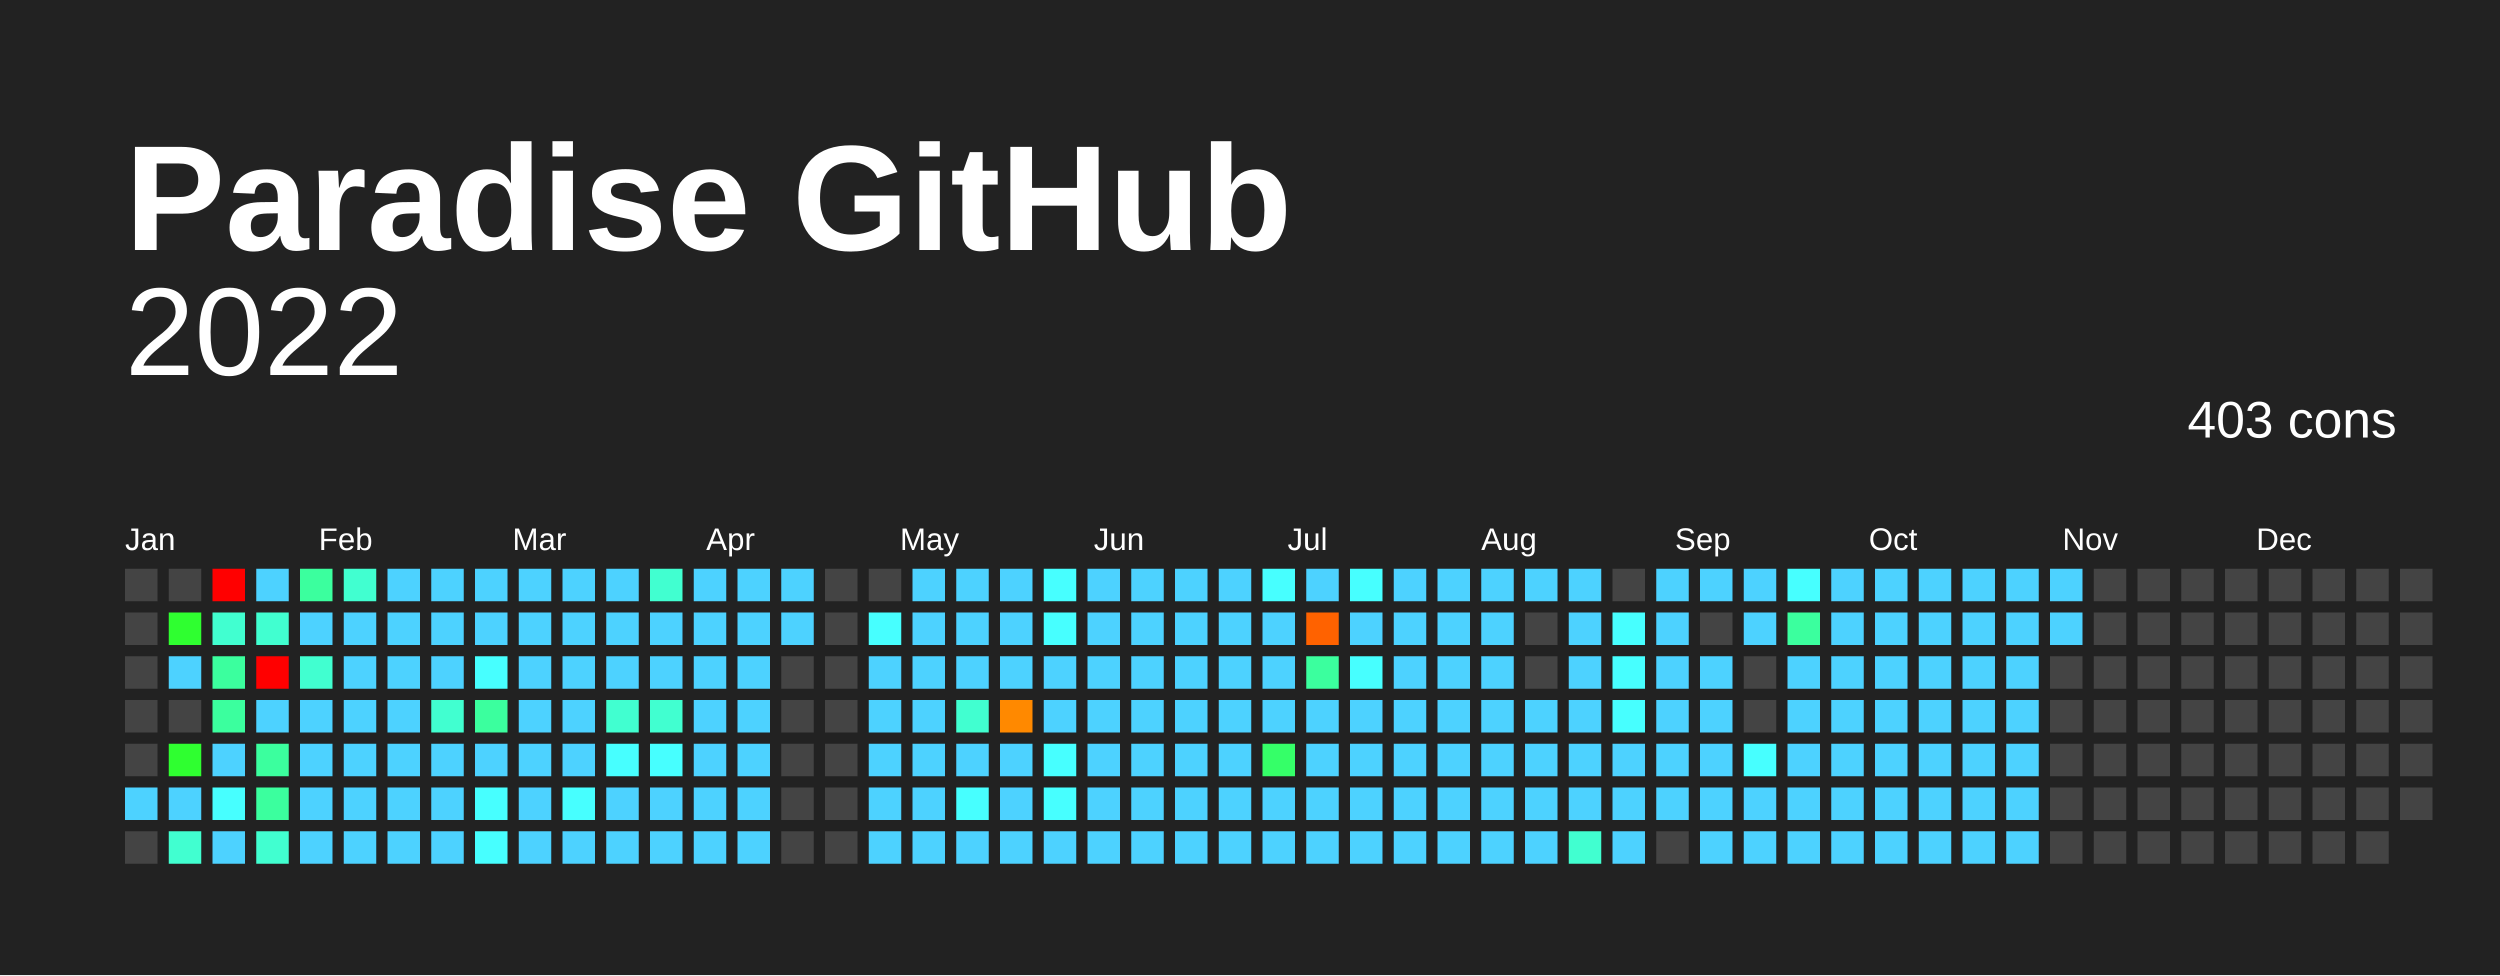
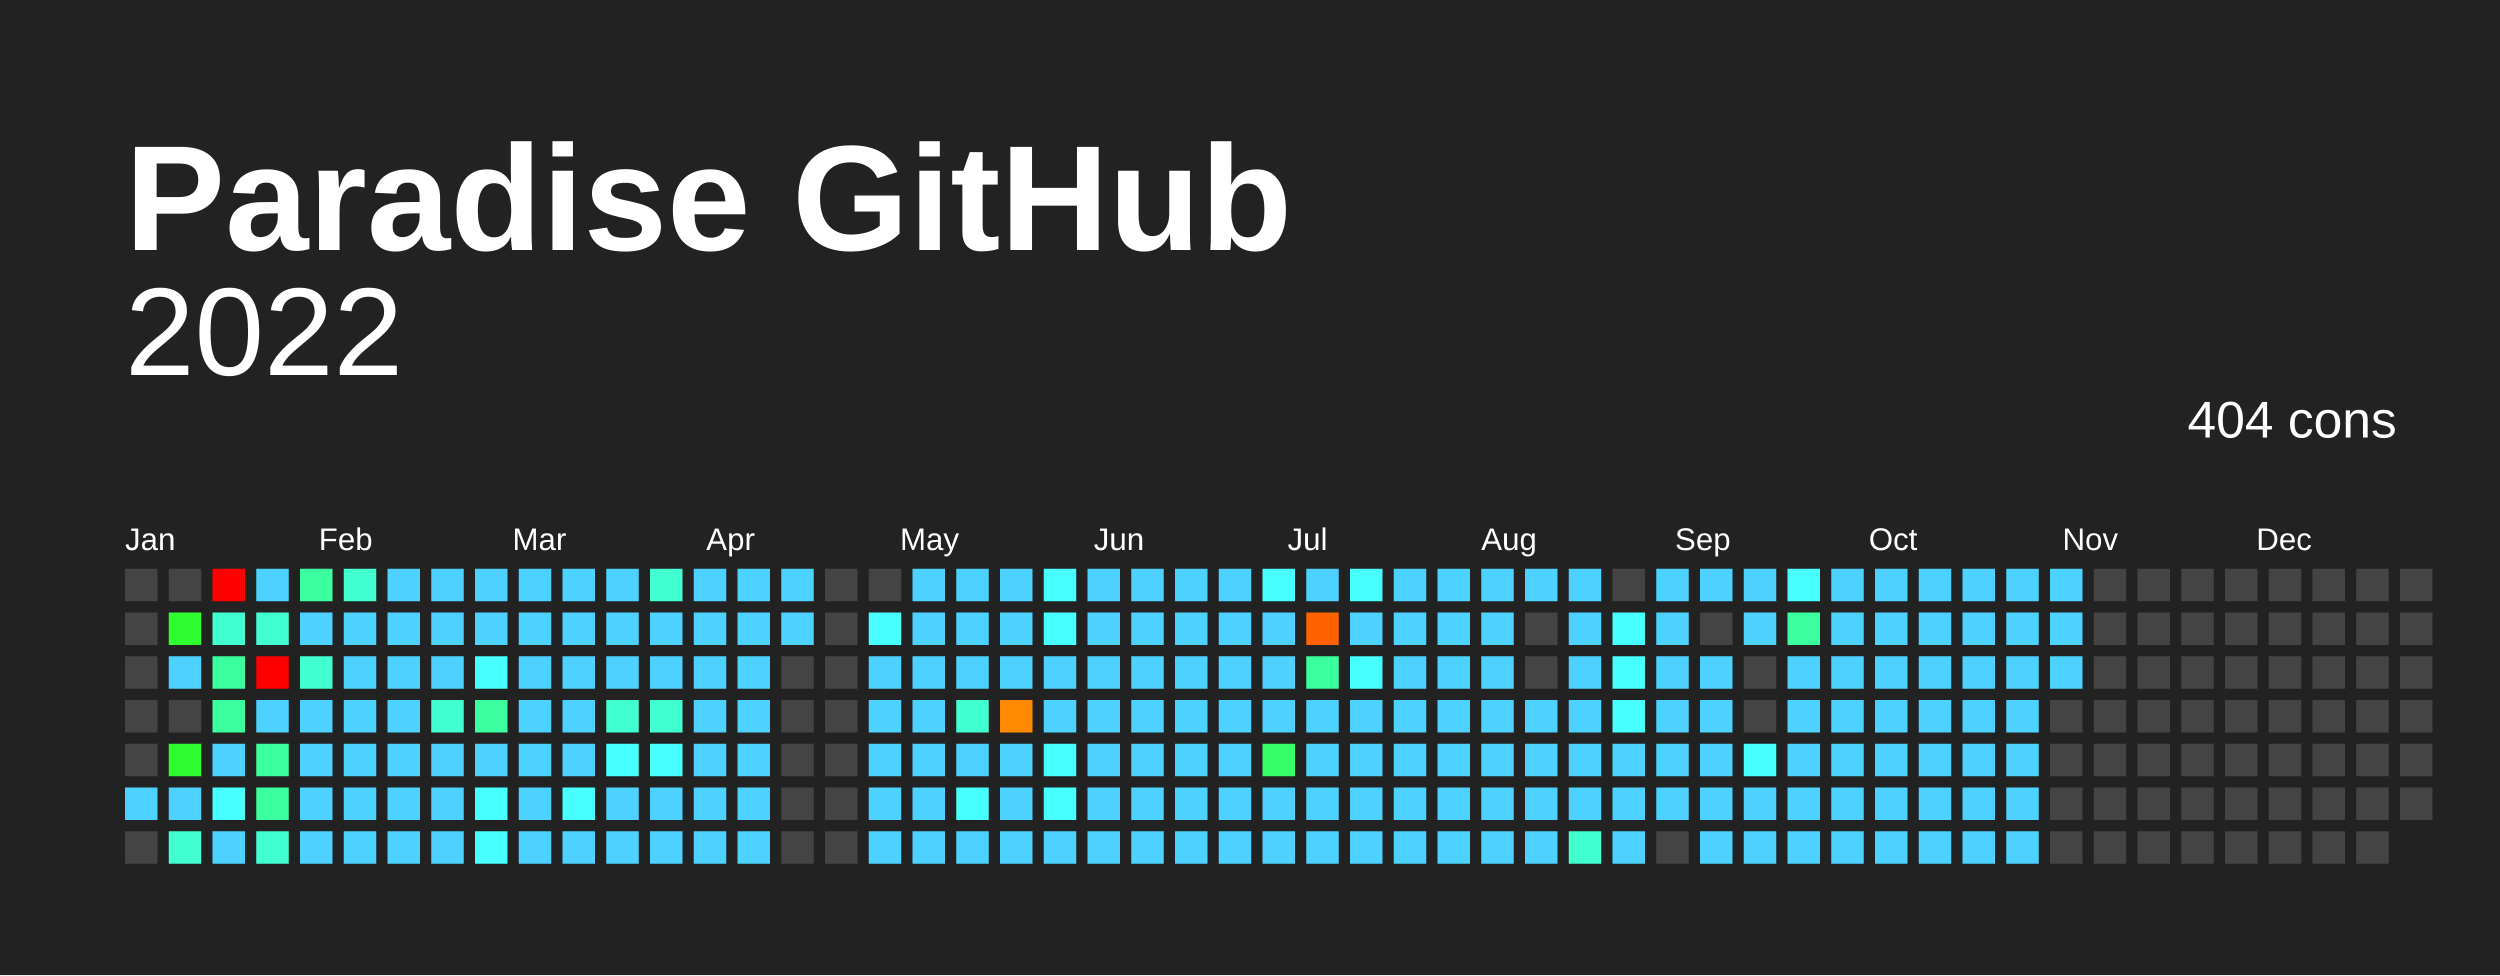
<svg xmlns="http://www.w3.org/2000/svg" baseProfile="full" height="78mm" version="1.1" viewBox="0,0,200,78" width="200mm">
  <defs />
  <rect fill="#222222" height="78" width="200" x="0" y="0" />
  <text fill="#FFFFFF" style="font-size:12px; font-family:Arial; font-weight:bold;" x="10" y="20">Paradise GitHub</text>
  <text alignment-baseline="hanging" fill="#FFFFFF" style="font-size:10.0px; font-family:Arial;" x="10" y="30">2022</text>
-   <text alignment-baseline="hanging" fill="#FFFFFF" style="font-size:4.125px; font-family:Arial;" x="175" y="35">403 cons</text>
+   <text alignment-baseline="hanging" fill="#FFFFFF" style="font-size:4.125px; font-family:Arial;" x="175" y="35">404 cons</text>
  <text fill="#FFFFFF" style="font-size:2.5px; font-family:Arial" x="10.0" y="44">Jan</text>
  <text fill="#FFFFFF" style="font-size:2.5px; font-family:Arial" x="25.5" y="44">Feb</text>
  <text fill="#FFFFFF" style="font-size:2.5px; font-family:Arial" x="41.0" y="44">Mar</text>
  <text fill="#FFFFFF" style="font-size:2.5px; font-family:Arial" x="56.5" y="44">Apr</text>
  <text fill="#FFFFFF" style="font-size:2.5px; font-family:Arial" x="72.0" y="44">May</text>
  <text fill="#FFFFFF" style="font-size:2.5px; font-family:Arial" x="87.5" y="44">Jun</text>
  <text fill="#FFFFFF" style="font-size:2.5px; font-family:Arial" x="103.0" y="44">Jul</text>
  <text fill="#FFFFFF" style="font-size:2.5px; font-family:Arial" x="118.5" y="44">Aug</text>
  <text fill="#FFFFFF" style="font-size:2.5px; font-family:Arial" x="134.0" y="44">Sep</text>
  <text fill="#FFFFFF" style="font-size:2.5px; font-family:Arial" x="149.5" y="44">Oct</text>
  <text fill="#FFFFFF" style="font-size:2.5px; font-family:Arial" x="165.0" y="44">Nov</text>
  <text fill="#FFFFFF" style="font-size:2.5px; font-family:Arial" x="180.5" y="44">Dec</text>
  <rect fill="#444444" height="2.6" width="2.6" x="10.0" y="45.5" />
  <rect fill="#444444" height="2.6" width="2.6" x="10.0" y="49.0" />
  <rect fill="#444444" height="2.6" width="2.6" x="10.0" y="52.5" />
  <rect fill="#444444" height="2.6" width="2.6" x="10.0" y="56.0" />
  <rect fill="#444444" height="2.6" width="2.6" x="10.0" y="59.5" />
  <rect fill="#4dd2ff" height="2.6" width="2.6" x="10.0" y="63.0" />
  <rect fill="#444444" height="2.6" width="2.6" x="10.0" y="66.5" />
  <rect fill="#444444" height="2.6" width="2.6" x="13.5" y="45.5" />
  <rect fill="#2fff30" height="2.6" width="2.6" x="13.5" y="49.0" />
  <rect fill="#4dd2ff" height="2.6" width="2.6" x="13.5" y="52.5" />
  <rect fill="#444444" height="2.6" width="2.6" x="13.5" y="56.0" />
  <rect fill="#2fff30" height="2.6" width="2.6" x="13.5" y="59.5" />
  <rect fill="#4dd2ff" height="2.6" width="2.6" x="13.5" y="63.0" />
  <rect fill="#41ffd0" height="2.6" width="2.6" x="13.5" y="66.5" />
  <rect fill="red" height="2.6" width="2.6" x="17.0" y="45.5" />
  <rect fill="#41ffd0" height="2.6" width="2.6" x="17.0" y="49.0" />
  <rect fill="#3bff9e" height="2.6" width="2.6" x="17.0" y="52.5" />
  <rect fill="#3bff9e" height="2.6" width="2.6" x="17.0" y="56.0" />
  <rect fill="#4dd2ff" height="2.6" width="2.6" x="17.0" y="59.5" />
  <rect fill="#47ffff" height="2.6" width="2.6" x="17.0" y="63.0" />
  <rect fill="#4dd2ff" height="2.6" width="2.6" x="17.0" y="66.5" />
  <rect fill="#4dd2ff" height="2.6" width="2.6" x="20.5" y="45.5" />
  <rect fill="#41ffd0" height="2.6" width="2.6" x="20.5" y="49.0" />
  <rect fill="red" height="2.6" width="2.6" x="20.5" y="52.5" />
  <rect fill="#4dd2ff" height="2.6" width="2.6" x="20.5" y="56.0" />
  <rect fill="#3bff9e" height="2.6" width="2.6" x="20.5" y="59.5" />
  <rect fill="#3bff9e" height="2.6" width="2.6" x="20.5" y="63.0" />
  <rect fill="#41ffd0" height="2.6" width="2.6" x="20.5" y="66.5" />
  <rect fill="#3bff9e" height="2.6" width="2.6" x="24.0" y="45.5" />
  <rect fill="#4dd2ff" height="2.6" width="2.6" x="24.0" y="49.0" />
  <rect fill="#41ffd0" height="2.6" width="2.6" x="24.0" y="52.5" />
  <rect fill="#4dd2ff" height="2.6" width="2.6" x="24.0" y="56.0" />
  <rect fill="#4dd2ff" height="2.6" width="2.6" x="24.0" y="59.5" />
  <rect fill="#4dd2ff" height="2.6" width="2.6" x="24.0" y="63.0" />
  <rect fill="#4dd2ff" height="2.6" width="2.6" x="24.0" y="66.5" />
  <rect fill="#41ffd0" height="2.6" width="2.6" x="27.5" y="45.5" />
  <rect fill="#4dd2ff" height="2.6" width="2.6" x="27.5" y="49.0" />
  <rect fill="#4dd2ff" height="2.6" width="2.6" x="27.5" y="52.5" />
  <rect fill="#4dd2ff" height="2.6" width="2.6" x="27.5" y="56.0" />
  <rect fill="#4dd2ff" height="2.6" width="2.6" x="27.5" y="59.5" />
  <rect fill="#4dd2ff" height="2.6" width="2.6" x="27.5" y="63.0" />
  <rect fill="#4dd2ff" height="2.6" width="2.6" x="27.5" y="66.5" />
  <rect fill="#4dd2ff" height="2.6" width="2.6" x="31.0" y="45.5" />
  <rect fill="#4dd2ff" height="2.6" width="2.6" x="31.0" y="49.0" />
  <rect fill="#4dd2ff" height="2.6" width="2.6" x="31.0" y="52.5" />
  <rect fill="#4dd2ff" height="2.6" width="2.6" x="31.0" y="56.0" />
  <rect fill="#4dd2ff" height="2.6" width="2.6" x="31.0" y="59.5" />
  <rect fill="#4dd2ff" height="2.6" width="2.6" x="31.0" y="63.0" />
  <rect fill="#4dd2ff" height="2.6" width="2.6" x="31.0" y="66.5" />
  <rect fill="#4dd2ff" height="2.6" width="2.6" x="34.5" y="45.5" />
  <rect fill="#4dd2ff" height="2.6" width="2.6" x="34.5" y="49.0" />
  <rect fill="#4dd2ff" height="2.6" width="2.6" x="34.5" y="52.5" />
  <rect fill="#41ffd0" height="2.6" width="2.6" x="34.5" y="56.0" />
  <rect fill="#4dd2ff" height="2.6" width="2.6" x="34.5" y="59.5" />
  <rect fill="#4dd2ff" height="2.6" width="2.6" x="34.5" y="63.0" />
  <rect fill="#4dd2ff" height="2.6" width="2.6" x="34.5" y="66.5" />
  <rect fill="#4dd2ff" height="2.6" width="2.6" x="38.0" y="45.5" />
  <rect fill="#4dd2ff" height="2.6" width="2.6" x="38.0" y="49.0" />
  <rect fill="#47ffff" height="2.6" width="2.6" x="38.0" y="52.5" />
  <rect fill="#3bff9e" height="2.6" width="2.6" x="38.0" y="56.0" />
  <rect fill="#4dd2ff" height="2.6" width="2.6" x="38.0" y="59.5" />
  <rect fill="#47ffff" height="2.6" width="2.6" x="38.0" y="63.0" />
  <rect fill="#47ffff" height="2.6" width="2.6" x="38.0" y="66.5" />
  <rect fill="#4dd2ff" height="2.6" width="2.6" x="41.5" y="45.5" />
  <rect fill="#4dd2ff" height="2.6" width="2.6" x="41.5" y="49.0" />
  <rect fill="#4dd2ff" height="2.6" width="2.6" x="41.5" y="52.5" />
  <rect fill="#4dd2ff" height="2.6" width="2.6" x="41.5" y="56.0" />
  <rect fill="#4dd2ff" height="2.6" width="2.6" x="41.5" y="59.5" />
  <rect fill="#4dd2ff" height="2.6" width="2.6" x="41.5" y="63.0" />
  <rect fill="#4dd2ff" height="2.6" width="2.6" x="41.5" y="66.5" />
  <rect fill="#4dd2ff" height="2.6" width="2.6" x="45.0" y="45.5" />
  <rect fill="#4dd2ff" height="2.6" width="2.6" x="45.0" y="49.0" />
  <rect fill="#4dd2ff" height="2.6" width="2.6" x="45.0" y="52.5" />
  <rect fill="#4dd2ff" height="2.6" width="2.6" x="45.0" y="56.0" />
  <rect fill="#4dd2ff" height="2.6" width="2.6" x="45.0" y="59.5" />
  <rect fill="#47ffff" height="2.6" width="2.6" x="45.0" y="63.0" />
  <rect fill="#4dd2ff" height="2.6" width="2.6" x="45.0" y="66.5" />
  <rect fill="#4dd2ff" height="2.6" width="2.6" x="48.5" y="45.5" />
  <rect fill="#4dd2ff" height="2.6" width="2.6" x="48.5" y="49.0" />
  <rect fill="#4dd2ff" height="2.6" width="2.6" x="48.5" y="52.5" />
  <rect fill="#41ffd0" height="2.6" width="2.6" x="48.5" y="56.0" />
  <rect fill="#47ffff" height="2.6" width="2.6" x="48.5" y="59.5" />
  <rect fill="#4dd2ff" height="2.6" width="2.6" x="48.5" y="63.0" />
  <rect fill="#4dd2ff" height="2.6" width="2.6" x="48.5" y="66.5" />
  <rect fill="#41ffd0" height="2.6" width="2.6" x="52.0" y="45.5" />
  <rect fill="#4dd2ff" height="2.6" width="2.6" x="52.0" y="49.0" />
  <rect fill="#4dd2ff" height="2.6" width="2.6" x="52.0" y="52.5" />
  <rect fill="#41ffd0" height="2.6" width="2.6" x="52.0" y="56.0" />
  <rect fill="#47ffff" height="2.6" width="2.6" x="52.0" y="59.5" />
  <rect fill="#4dd2ff" height="2.6" width="2.6" x="52.0" y="63.0" />
  <rect fill="#4dd2ff" height="2.6" width="2.6" x="52.0" y="66.5" />
  <rect fill="#4dd2ff" height="2.6" width="2.6" x="55.5" y="45.5" />
  <rect fill="#4dd2ff" height="2.6" width="2.6" x="55.5" y="49.0" />
  <rect fill="#4dd2ff" height="2.6" width="2.6" x="55.5" y="52.5" />
  <rect fill="#4dd2ff" height="2.6" width="2.6" x="55.5" y="56.0" />
  <rect fill="#4dd2ff" height="2.6" width="2.6" x="55.5" y="59.5" />
  <rect fill="#4dd2ff" height="2.6" width="2.6" x="55.5" y="63.0" />
  <rect fill="#4dd2ff" height="2.6" width="2.6" x="55.5" y="66.5" />
  <rect fill="#4dd2ff" height="2.6" width="2.6" x="59.0" y="45.5" />
  <rect fill="#4dd2ff" height="2.6" width="2.6" x="59.0" y="49.0" />
  <rect fill="#4dd2ff" height="2.6" width="2.6" x="59.0" y="52.5" />
  <rect fill="#4dd2ff" height="2.6" width="2.6" x="59.0" y="56.0" />
  <rect fill="#4dd2ff" height="2.6" width="2.6" x="59.0" y="59.5" />
  <rect fill="#4dd2ff" height="2.6" width="2.6" x="59.0" y="63.0" />
  <rect fill="#4dd2ff" height="2.6" width="2.6" x="59.0" y="66.5" />
  <rect fill="#4dd2ff" height="2.6" width="2.6" x="62.5" y="45.5" />
  <rect fill="#4dd2ff" height="2.6" width="2.6" x="62.5" y="49.0" />
  <rect fill="#444444" height="2.6" width="2.6" x="62.5" y="52.5" />
  <rect fill="#444444" height="2.6" width="2.6" x="62.5" y="56.0" />
  <rect fill="#444444" height="2.6" width="2.6" x="62.5" y="59.5" />
  <rect fill="#444444" height="2.6" width="2.6" x="62.5" y="63.0" />
  <rect fill="#444444" height="2.6" width="2.6" x="62.5" y="66.5" />
  <rect fill="#444444" height="2.6" width="2.6" x="66.0" y="45.5" />
  <rect fill="#444444" height="2.6" width="2.6" x="66.0" y="49.0" />
  <rect fill="#444444" height="2.6" width="2.6" x="66.0" y="52.5" />
  <rect fill="#444444" height="2.6" width="2.6" x="66.0" y="56.0" />
  <rect fill="#444444" height="2.6" width="2.6" x="66.0" y="59.5" />
  <rect fill="#444444" height="2.6" width="2.6" x="66.0" y="63.0" />
  <rect fill="#444444" height="2.6" width="2.6" x="66.0" y="66.5" />
  <rect fill="#444444" height="2.6" width="2.6" x="69.5" y="45.5" />
  <rect fill="#47ffff" height="2.6" width="2.6" x="69.5" y="49.0" />
  <rect fill="#4dd2ff" height="2.6" width="2.6" x="69.5" y="52.5" />
  <rect fill="#4dd2ff" height="2.6" width="2.6" x="69.5" y="56.0" />
  <rect fill="#4dd2ff" height="2.6" width="2.6" x="69.5" y="59.5" />
  <rect fill="#4dd2ff" height="2.6" width="2.6" x="69.5" y="63.0" />
  <rect fill="#4dd2ff" height="2.6" width="2.6" x="69.5" y="66.5" />
  <rect fill="#4dd2ff" height="2.6" width="2.6" x="73.0" y="45.5" />
  <rect fill="#4dd2ff" height="2.6" width="2.6" x="73.0" y="49.0" />
  <rect fill="#4dd2ff" height="2.6" width="2.6" x="73.0" y="52.5" />
  <rect fill="#4dd2ff" height="2.6" width="2.6" x="73.0" y="56.0" />
  <rect fill="#4dd2ff" height="2.6" width="2.6" x="73.0" y="59.5" />
  <rect fill="#4dd2ff" height="2.6" width="2.6" x="73.0" y="63.0" />
  <rect fill="#4dd2ff" height="2.6" width="2.6" x="73.0" y="66.5" />
  <rect fill="#4dd2ff" height="2.6" width="2.6" x="76.5" y="45.5" />
  <rect fill="#4dd2ff" height="2.6" width="2.6" x="76.5" y="49.0" />
  <rect fill="#4dd2ff" height="2.6" width="2.6" x="76.5" y="52.5" />
  <rect fill="#41ffd0" height="2.6" width="2.6" x="76.5" y="56.0" />
  <rect fill="#4dd2ff" height="2.6" width="2.6" x="76.5" y="59.5" />
  <rect fill="#47ffff" height="2.6" width="2.6" x="76.5" y="63.0" />
  <rect fill="#4dd2ff" height="2.6" width="2.6" x="76.5" y="66.5" />
  <rect fill="#4dd2ff" height="2.6" width="2.6" x="80.0" y="45.5" />
  <rect fill="#4dd2ff" height="2.6" width="2.6" x="80.0" y="49.0" />
  <rect fill="#4dd2ff" height="2.6" width="2.6" x="80.0" y="52.5" />
  <rect fill="#ff8900" height="2.6" width="2.6" x="80.0" y="56.0" />
  <rect fill="#4dd2ff" height="2.6" width="2.6" x="80.0" y="59.5" />
  <rect fill="#4dd2ff" height="2.6" width="2.6" x="80.0" y="63.0" />
  <rect fill="#4dd2ff" height="2.6" width="2.6" x="80.0" y="66.5" />
  <rect fill="#47ffff" height="2.6" width="2.6" x="83.5" y="45.5" />
  <rect fill="#47ffff" height="2.6" width="2.6" x="83.5" y="49.0" />
  <rect fill="#4dd2ff" height="2.6" width="2.6" x="83.5" y="52.5" />
  <rect fill="#4dd2ff" height="2.6" width="2.6" x="83.5" y="56.0" />
  <rect fill="#47ffff" height="2.6" width="2.6" x="83.5" y="59.5" />
  <rect fill="#47ffff" height="2.6" width="2.6" x="83.5" y="63.0" />
  <rect fill="#4dd2ff" height="2.6" width="2.6" x="83.5" y="66.5" />
  <rect fill="#4dd2ff" height="2.6" width="2.6" x="87.0" y="45.5" />
  <rect fill="#4dd2ff" height="2.6" width="2.6" x="87.0" y="49.0" />
  <rect fill="#4dd2ff" height="2.6" width="2.6" x="87.0" y="52.5" />
  <rect fill="#4dd2ff" height="2.6" width="2.6" x="87.0" y="56.0" />
  <rect fill="#4dd2ff" height="2.6" width="2.6" x="87.0" y="59.5" />
  <rect fill="#4dd2ff" height="2.6" width="2.6" x="87.0" y="63.0" />
  <rect fill="#4dd2ff" height="2.6" width="2.6" x="87.0" y="66.5" />
  <rect fill="#4dd2ff" height="2.6" width="2.6" x="90.5" y="45.5" />
  <rect fill="#4dd2ff" height="2.6" width="2.6" x="90.5" y="49.0" />
  <rect fill="#4dd2ff" height="2.6" width="2.6" x="90.5" y="52.5" />
  <rect fill="#4dd2ff" height="2.6" width="2.6" x="90.5" y="56.0" />
  <rect fill="#4dd2ff" height="2.6" width="2.6" x="90.5" y="59.5" />
  <rect fill="#4dd2ff" height="2.6" width="2.6" x="90.5" y="63.0" />
  <rect fill="#4dd2ff" height="2.6" width="2.6" x="90.5" y="66.5" />
  <rect fill="#4dd2ff" height="2.6" width="2.6" x="94.0" y="45.5" />
  <rect fill="#4dd2ff" height="2.6" width="2.6" x="94.0" y="49.0" />
  <rect fill="#4dd2ff" height="2.6" width="2.6" x="94.0" y="52.5" />
  <rect fill="#4dd2ff" height="2.6" width="2.6" x="94.0" y="56.0" />
  <rect fill="#4dd2ff" height="2.6" width="2.6" x="94.0" y="59.5" />
  <rect fill="#4dd2ff" height="2.6" width="2.6" x="94.0" y="63.0" />
  <rect fill="#4dd2ff" height="2.6" width="2.6" x="94.0" y="66.5" />
  <rect fill="#4dd2ff" height="2.6" width="2.6" x="97.5" y="45.5" />
  <rect fill="#4dd2ff" height="2.6" width="2.6" x="97.5" y="49.0" />
  <rect fill="#4dd2ff" height="2.6" width="2.6" x="97.5" y="52.5" />
  <rect fill="#4dd2ff" height="2.6" width="2.6" x="97.5" y="56.0" />
  <rect fill="#4dd2ff" height="2.6" width="2.6" x="97.5" y="59.5" />
  <rect fill="#4dd2ff" height="2.6" width="2.6" x="97.5" y="63.0" />
  <rect fill="#4dd2ff" height="2.6" width="2.6" x="97.5" y="66.5" />
  <rect fill="#47ffff" height="2.6" width="2.6" x="101.0" y="45.5" />
  <rect fill="#4dd2ff" height="2.6" width="2.6" x="101.0" y="49.0" />
  <rect fill="#4dd2ff" height="2.6" width="2.6" x="101.0" y="52.5" />
  <rect fill="#4dd2ff" height="2.6" width="2.6" x="101.0" y="56.0" />
  <rect fill="#35ff68" height="2.6" width="2.6" x="101.0" y="59.5" />
  <rect fill="#4dd2ff" height="2.6" width="2.6" x="101.0" y="63.0" />
  <rect fill="#4dd2ff" height="2.6" width="2.6" x="101.0" y="66.5" />
  <rect fill="#4dd2ff" height="2.6" width="2.6" x="104.5" y="45.5" />
  <rect fill="#ff6200" height="2.6" width="2.6" x="104.5" y="49.0" />
  <rect fill="#3bff9e" height="2.6" width="2.6" x="104.5" y="52.5" />
  <rect fill="#4dd2ff" height="2.6" width="2.6" x="104.5" y="56.0" />
  <rect fill="#4dd2ff" height="2.6" width="2.6" x="104.5" y="59.5" />
  <rect fill="#4dd2ff" height="2.6" width="2.6" x="104.5" y="63.0" />
  <rect fill="#4dd2ff" height="2.6" width="2.6" x="104.5" y="66.5" />
  <rect fill="#47ffff" height="2.6" width="2.6" x="108.0" y="45.5" />
  <rect fill="#4dd2ff" height="2.6" width="2.6" x="108.0" y="49.0" />
  <rect fill="#47ffff" height="2.6" width="2.6" x="108.0" y="52.5" />
  <rect fill="#4dd2ff" height="2.6" width="2.6" x="108.0" y="56.0" />
  <rect fill="#4dd2ff" height="2.6" width="2.6" x="108.0" y="59.5" />
  <rect fill="#4dd2ff" height="2.6" width="2.6" x="108.0" y="63.0" />
  <rect fill="#4dd2ff" height="2.6" width="2.6" x="108.0" y="66.5" />
  <rect fill="#4dd2ff" height="2.6" width="2.6" x="111.5" y="45.5" />
  <rect fill="#4dd2ff" height="2.6" width="2.6" x="111.5" y="49.0" />
  <rect fill="#4dd2ff" height="2.6" width="2.6" x="111.5" y="52.5" />
  <rect fill="#4dd2ff" height="2.6" width="2.6" x="111.5" y="56.0" />
  <rect fill="#4dd2ff" height="2.6" width="2.6" x="111.5" y="59.5" />
  <rect fill="#4dd2ff" height="2.6" width="2.6" x="111.5" y="63.0" />
  <rect fill="#4dd2ff" height="2.6" width="2.6" x="111.5" y="66.5" />
  <rect fill="#4dd2ff" height="2.6" width="2.6" x="115.0" y="45.5" />
  <rect fill="#4dd2ff" height="2.6" width="2.6" x="115.0" y="49.0" />
  <rect fill="#4dd2ff" height="2.6" width="2.6" x="115.0" y="52.5" />
  <rect fill="#4dd2ff" height="2.6" width="2.6" x="115.0" y="56.0" />
  <rect fill="#4dd2ff" height="2.6" width="2.6" x="115.0" y="59.5" />
  <rect fill="#4dd2ff" height="2.6" width="2.6" x="115.0" y="63.0" />
  <rect fill="#4dd2ff" height="2.6" width="2.6" x="115.0" y="66.5" />
  <rect fill="#4dd2ff" height="2.6" width="2.6" x="118.5" y="45.5" />
  <rect fill="#4dd2ff" height="2.6" width="2.6" x="118.5" y="49.0" />
  <rect fill="#4dd2ff" height="2.6" width="2.6" x="118.5" y="52.5" />
  <rect fill="#4dd2ff" height="2.6" width="2.6" x="118.5" y="56.0" />
  <rect fill="#4dd2ff" height="2.6" width="2.6" x="118.5" y="59.5" />
  <rect fill="#4dd2ff" height="2.6" width="2.6" x="118.5" y="63.0" />
  <rect fill="#4dd2ff" height="2.6" width="2.6" x="118.5" y="66.5" />
  <rect fill="#4dd2ff" height="2.6" width="2.6" x="122.0" y="45.5" />
  <rect fill="#444444" height="2.6" width="2.6" x="122.0" y="49.0" />
  <rect fill="#444444" height="2.6" width="2.6" x="122.0" y="52.5" />
  <rect fill="#4dd2ff" height="2.6" width="2.6" x="122.0" y="56.0" />
  <rect fill="#4dd2ff" height="2.6" width="2.6" x="122.0" y="59.5" />
  <rect fill="#4dd2ff" height="2.6" width="2.6" x="122.0" y="63.0" />
  <rect fill="#4dd2ff" height="2.6" width="2.6" x="122.0" y="66.5" />
  <rect fill="#4dd2ff" height="2.6" width="2.6" x="125.5" y="45.5" />
  <rect fill="#4dd2ff" height="2.6" width="2.6" x="125.5" y="49.0" />
  <rect fill="#4dd2ff" height="2.6" width="2.6" x="125.5" y="52.5" />
  <rect fill="#4dd2ff" height="2.6" width="2.6" x="125.5" y="56.0" />
  <rect fill="#4dd2ff" height="2.6" width="2.6" x="125.5" y="59.5" />
  <rect fill="#4dd2ff" height="2.6" width="2.6" x="125.5" y="63.0" />
  <rect fill="#41ffd0" height="2.6" width="2.6" x="125.5" y="66.5" />
  <rect fill="#444444" height="2.6" width="2.6" x="129.0" y="45.5" />
  <rect fill="#47ffff" height="2.6" width="2.6" x="129.0" y="49.0" />
  <rect fill="#47ffff" height="2.6" width="2.6" x="129.0" y="52.5" />
  <rect fill="#47ffff" height="2.6" width="2.6" x="129.0" y="56.0" />
  <rect fill="#4dd2ff" height="2.6" width="2.6" x="129.0" y="59.5" />
  <rect fill="#4dd2ff" height="2.6" width="2.6" x="129.0" y="63.0" />
  <rect fill="#4dd2ff" height="2.6" width="2.6" x="129.0" y="66.5" />
  <rect fill="#4dd2ff" height="2.6" width="2.6" x="132.5" y="45.5" />
  <rect fill="#4dd2ff" height="2.6" width="2.6" x="132.5" y="49.0" />
  <rect fill="#4dd2ff" height="2.6" width="2.6" x="132.5" y="52.5" />
  <rect fill="#4dd2ff" height="2.6" width="2.6" x="132.5" y="56.0" />
  <rect fill="#4dd2ff" height="2.6" width="2.6" x="132.5" y="59.5" />
  <rect fill="#4dd2ff" height="2.6" width="2.6" x="132.5" y="63.0" />
  <rect fill="#444444" height="2.6" width="2.6" x="132.5" y="66.5" />
  <rect fill="#4dd2ff" height="2.6" width="2.6" x="136.0" y="45.5" />
  <rect fill="#444444" height="2.6" width="2.6" x="136.0" y="49.0" />
  <rect fill="#4dd2ff" height="2.6" width="2.6" x="136.0" y="52.5" />
  <rect fill="#4dd2ff" height="2.6" width="2.6" x="136.0" y="56.0" />
  <rect fill="#4dd2ff" height="2.6" width="2.6" x="136.0" y="59.5" />
  <rect fill="#4dd2ff" height="2.6" width="2.6" x="136.0" y="63.0" />
  <rect fill="#4dd2ff" height="2.6" width="2.6" x="136.0" y="66.5" />
  <rect fill="#4dd2ff" height="2.6" width="2.6" x="139.5" y="45.5" />
  <rect fill="#4dd2ff" height="2.6" width="2.6" x="139.5" y="49.0" />
  <rect fill="#444444" height="2.6" width="2.6" x="139.5" y="52.5" />
  <rect fill="#444444" height="2.6" width="2.6" x="139.5" y="56.0" />
  <rect fill="#47ffff" height="2.6" width="2.6" x="139.5" y="59.5" />
  <rect fill="#4dd2ff" height="2.6" width="2.6" x="139.5" y="63.0" />
  <rect fill="#4dd2ff" height="2.6" width="2.6" x="139.5" y="66.5" />
  <rect fill="#47ffff" height="2.6" width="2.6" x="143.0" y="45.5" />
  <rect fill="#3bff9e" height="2.6" width="2.6" x="143.0" y="49.0" />
  <rect fill="#4dd2ff" height="2.6" width="2.6" x="143.0" y="52.5" />
  <rect fill="#4dd2ff" height="2.6" width="2.6" x="143.0" y="56.0" />
  <rect fill="#4dd2ff" height="2.6" width="2.6" x="143.0" y="59.5" />
  <rect fill="#4dd2ff" height="2.6" width="2.6" x="143.0" y="63.0" />
  <rect fill="#4dd2ff" height="2.6" width="2.6" x="143.0" y="66.5" />
  <rect fill="#4dd2ff" height="2.6" width="2.6" x="146.5" y="45.5" />
  <rect fill="#4dd2ff" height="2.6" width="2.6" x="146.5" y="49.0" />
  <rect fill="#4dd2ff" height="2.6" width="2.6" x="146.5" y="52.5" />
  <rect fill="#4dd2ff" height="2.6" width="2.6" x="146.5" y="56.0" />
  <rect fill="#4dd2ff" height="2.6" width="2.6" x="146.5" y="59.5" />
  <rect fill="#4dd2ff" height="2.6" width="2.6" x="146.5" y="63.0" />
  <rect fill="#4dd2ff" height="2.6" width="2.6" x="146.5" y="66.5" />
  <rect fill="#4dd2ff" height="2.6" width="2.6" x="150.0" y="45.5" />
  <rect fill="#4dd2ff" height="2.6" width="2.6" x="150.0" y="49.0" />
  <rect fill="#4dd2ff" height="2.6" width="2.6" x="150.0" y="52.5" />
  <rect fill="#4dd2ff" height="2.6" width="2.6" x="150.0" y="56.0" />
  <rect fill="#4dd2ff" height="2.6" width="2.6" x="150.0" y="59.5" />
  <rect fill="#4dd2ff" height="2.6" width="2.6" x="150.0" y="63.0" />
  <rect fill="#4dd2ff" height="2.6" width="2.6" x="150.0" y="66.5" />
  <rect fill="#4dd2ff" height="2.6" width="2.6" x="153.5" y="45.5" />
  <rect fill="#4dd2ff" height="2.6" width="2.6" x="153.5" y="49.0" />
  <rect fill="#4dd2ff" height="2.6" width="2.6" x="153.5" y="52.5" />
  <rect fill="#4dd2ff" height="2.6" width="2.6" x="153.5" y="56.0" />
  <rect fill="#4dd2ff" height="2.6" width="2.6" x="153.5" y="59.5" />
  <rect fill="#4dd2ff" height="2.6" width="2.6" x="153.5" y="63.0" />
  <rect fill="#4dd2ff" height="2.6" width="2.6" x="153.5" y="66.5" />
  <rect fill="#4dd2ff" height="2.6" width="2.6" x="157.0" y="45.5" />
  <rect fill="#4dd2ff" height="2.6" width="2.6" x="157.0" y="49.0" />
  <rect fill="#4dd2ff" height="2.6" width="2.6" x="157.0" y="52.5" />
  <rect fill="#4dd2ff" height="2.6" width="2.6" x="157.0" y="56.0" />
  <rect fill="#4dd2ff" height="2.6" width="2.6" x="157.0" y="59.5" />
  <rect fill="#4dd2ff" height="2.6" width="2.6" x="157.0" y="63.0" />
  <rect fill="#4dd2ff" height="2.6" width="2.6" x="157.0" y="66.5" />
  <rect fill="#4dd2ff" height="2.6" width="2.6" x="160.5" y="45.5" />
  <rect fill="#4dd2ff" height="2.6" width="2.6" x="160.5" y="49.0" />
  <rect fill="#4dd2ff" height="2.6" width="2.6" x="160.5" y="52.5" />
  <rect fill="#4dd2ff" height="2.6" width="2.6" x="160.5" y="56.0" />
  <rect fill="#4dd2ff" height="2.6" width="2.6" x="160.5" y="59.5" />
  <rect fill="#4dd2ff" height="2.6" width="2.6" x="160.5" y="63.0" />
  <rect fill="#4dd2ff" height="2.6" width="2.6" x="160.5" y="66.5" />
  <rect fill="#4dd2ff" height="2.6" width="2.6" x="164.0" y="45.5" />
  <rect fill="#4dd2ff" height="2.6" width="2.6" x="164.0" y="49.0" />
-   <rect fill="#444444" height="2.6" width="2.6" x="164.0" y="52.5" />
+   <rect fill="#4dd2ff" height="2.6" width="2.6" x="164.0" y="52.5" />
  <rect fill="#444444" height="2.6" width="2.6" x="164.0" y="56.0" />
  <rect fill="#444444" height="2.6" width="2.6" x="164.0" y="59.5" />
  <rect fill="#444444" height="2.6" width="2.6" x="164.0" y="63.0" />
  <rect fill="#444444" height="2.6" width="2.6" x="164.0" y="66.5" />
  <rect fill="#444444" height="2.6" width="2.6" x="167.5" y="45.5" />
  <rect fill="#444444" height="2.6" width="2.6" x="167.5" y="49.0" />
  <rect fill="#444444" height="2.6" width="2.6" x="167.5" y="52.5" />
  <rect fill="#444444" height="2.6" width="2.6" x="167.5" y="56.0" />
  <rect fill="#444444" height="2.6" width="2.6" x="167.5" y="59.5" />
  <rect fill="#444444" height="2.6" width="2.6" x="167.5" y="63.0" />
  <rect fill="#444444" height="2.6" width="2.6" x="167.5" y="66.5" />
  <rect fill="#444444" height="2.6" width="2.6" x="171.0" y="45.5" />
  <rect fill="#444444" height="2.6" width="2.6" x="171.0" y="49.0" />
  <rect fill="#444444" height="2.6" width="2.6" x="171.0" y="52.5" />
  <rect fill="#444444" height="2.6" width="2.6" x="171.0" y="56.0" />
  <rect fill="#444444" height="2.6" width="2.6" x="171.0" y="59.5" />
  <rect fill="#444444" height="2.6" width="2.6" x="171.0" y="63.0" />
  <rect fill="#444444" height="2.6" width="2.6" x="171.0" y="66.5" />
  <rect fill="#444444" height="2.6" width="2.6" x="174.5" y="45.5" />
  <rect fill="#444444" height="2.6" width="2.6" x="174.5" y="49.0" />
  <rect fill="#444444" height="2.6" width="2.6" x="174.5" y="52.5" />
  <rect fill="#444444" height="2.6" width="2.6" x="174.5" y="56.0" />
  <rect fill="#444444" height="2.6" width="2.6" x="174.5" y="59.5" />
  <rect fill="#444444" height="2.6" width="2.6" x="174.5" y="63.0" />
  <rect fill="#444444" height="2.6" width="2.6" x="174.5" y="66.5" />
  <rect fill="#444444" height="2.6" width="2.6" x="178.0" y="45.5" />
  <rect fill="#444444" height="2.6" width="2.6" x="178.0" y="49.0" />
  <rect fill="#444444" height="2.6" width="2.6" x="178.0" y="52.5" />
  <rect fill="#444444" height="2.6" width="2.6" x="178.0" y="56.0" />
  <rect fill="#444444" height="2.6" width="2.6" x="178.0" y="59.5" />
  <rect fill="#444444" height="2.6" width="2.6" x="178.0" y="63.0" />
  <rect fill="#444444" height="2.6" width="2.6" x="178.0" y="66.5" />
  <rect fill="#444444" height="2.6" width="2.6" x="181.5" y="45.5" />
  <rect fill="#444444" height="2.6" width="2.6" x="181.5" y="49.0" />
  <rect fill="#444444" height="2.6" width="2.6" x="181.5" y="52.5" />
  <rect fill="#444444" height="2.6" width="2.6" x="181.5" y="56.0" />
  <rect fill="#444444" height="2.6" width="2.6" x="181.5" y="59.5" />
  <rect fill="#444444" height="2.6" width="2.6" x="181.5" y="63.0" />
  <rect fill="#444444" height="2.6" width="2.6" x="181.5" y="66.5" />
  <rect fill="#444444" height="2.6" width="2.6" x="185.0" y="45.5" />
  <rect fill="#444444" height="2.6" width="2.6" x="185.0" y="49.0" />
  <rect fill="#444444" height="2.6" width="2.6" x="185.0" y="52.5" />
  <rect fill="#444444" height="2.6" width="2.6" x="185.0" y="56.0" />
  <rect fill="#444444" height="2.6" width="2.6" x="185.0" y="59.5" />
  <rect fill="#444444" height="2.6" width="2.6" x="185.0" y="63.0" />
  <rect fill="#444444" height="2.6" width="2.6" x="185.0" y="66.5" />
  <rect fill="#444444" height="2.6" width="2.6" x="188.5" y="45.5" />
  <rect fill="#444444" height="2.6" width="2.6" x="188.5" y="49.0" />
  <rect fill="#444444" height="2.6" width="2.6" x="188.5" y="52.5" />
  <rect fill="#444444" height="2.6" width="2.6" x="188.5" y="56.0" />
  <rect fill="#444444" height="2.6" width="2.6" x="188.5" y="59.5" />
  <rect fill="#444444" height="2.6" width="2.6" x="188.5" y="63.0" />
  <rect fill="#444444" height="2.6" width="2.6" x="188.5" y="66.5" />
  <rect fill="#444444" height="2.6" width="2.6" x="192.0" y="45.5" />
  <rect fill="#444444" height="2.6" width="2.6" x="192.0" y="49.0" />
  <rect fill="#444444" height="2.6" width="2.6" x="192.0" y="52.5" />
  <rect fill="#444444" height="2.6" width="2.6" x="192.0" y="56.0" />
  <rect fill="#444444" height="2.6" width="2.6" x="192.0" y="59.5" />
  <rect fill="#444444" height="2.6" width="2.6" x="192.0" y="63.0" />
</svg>
